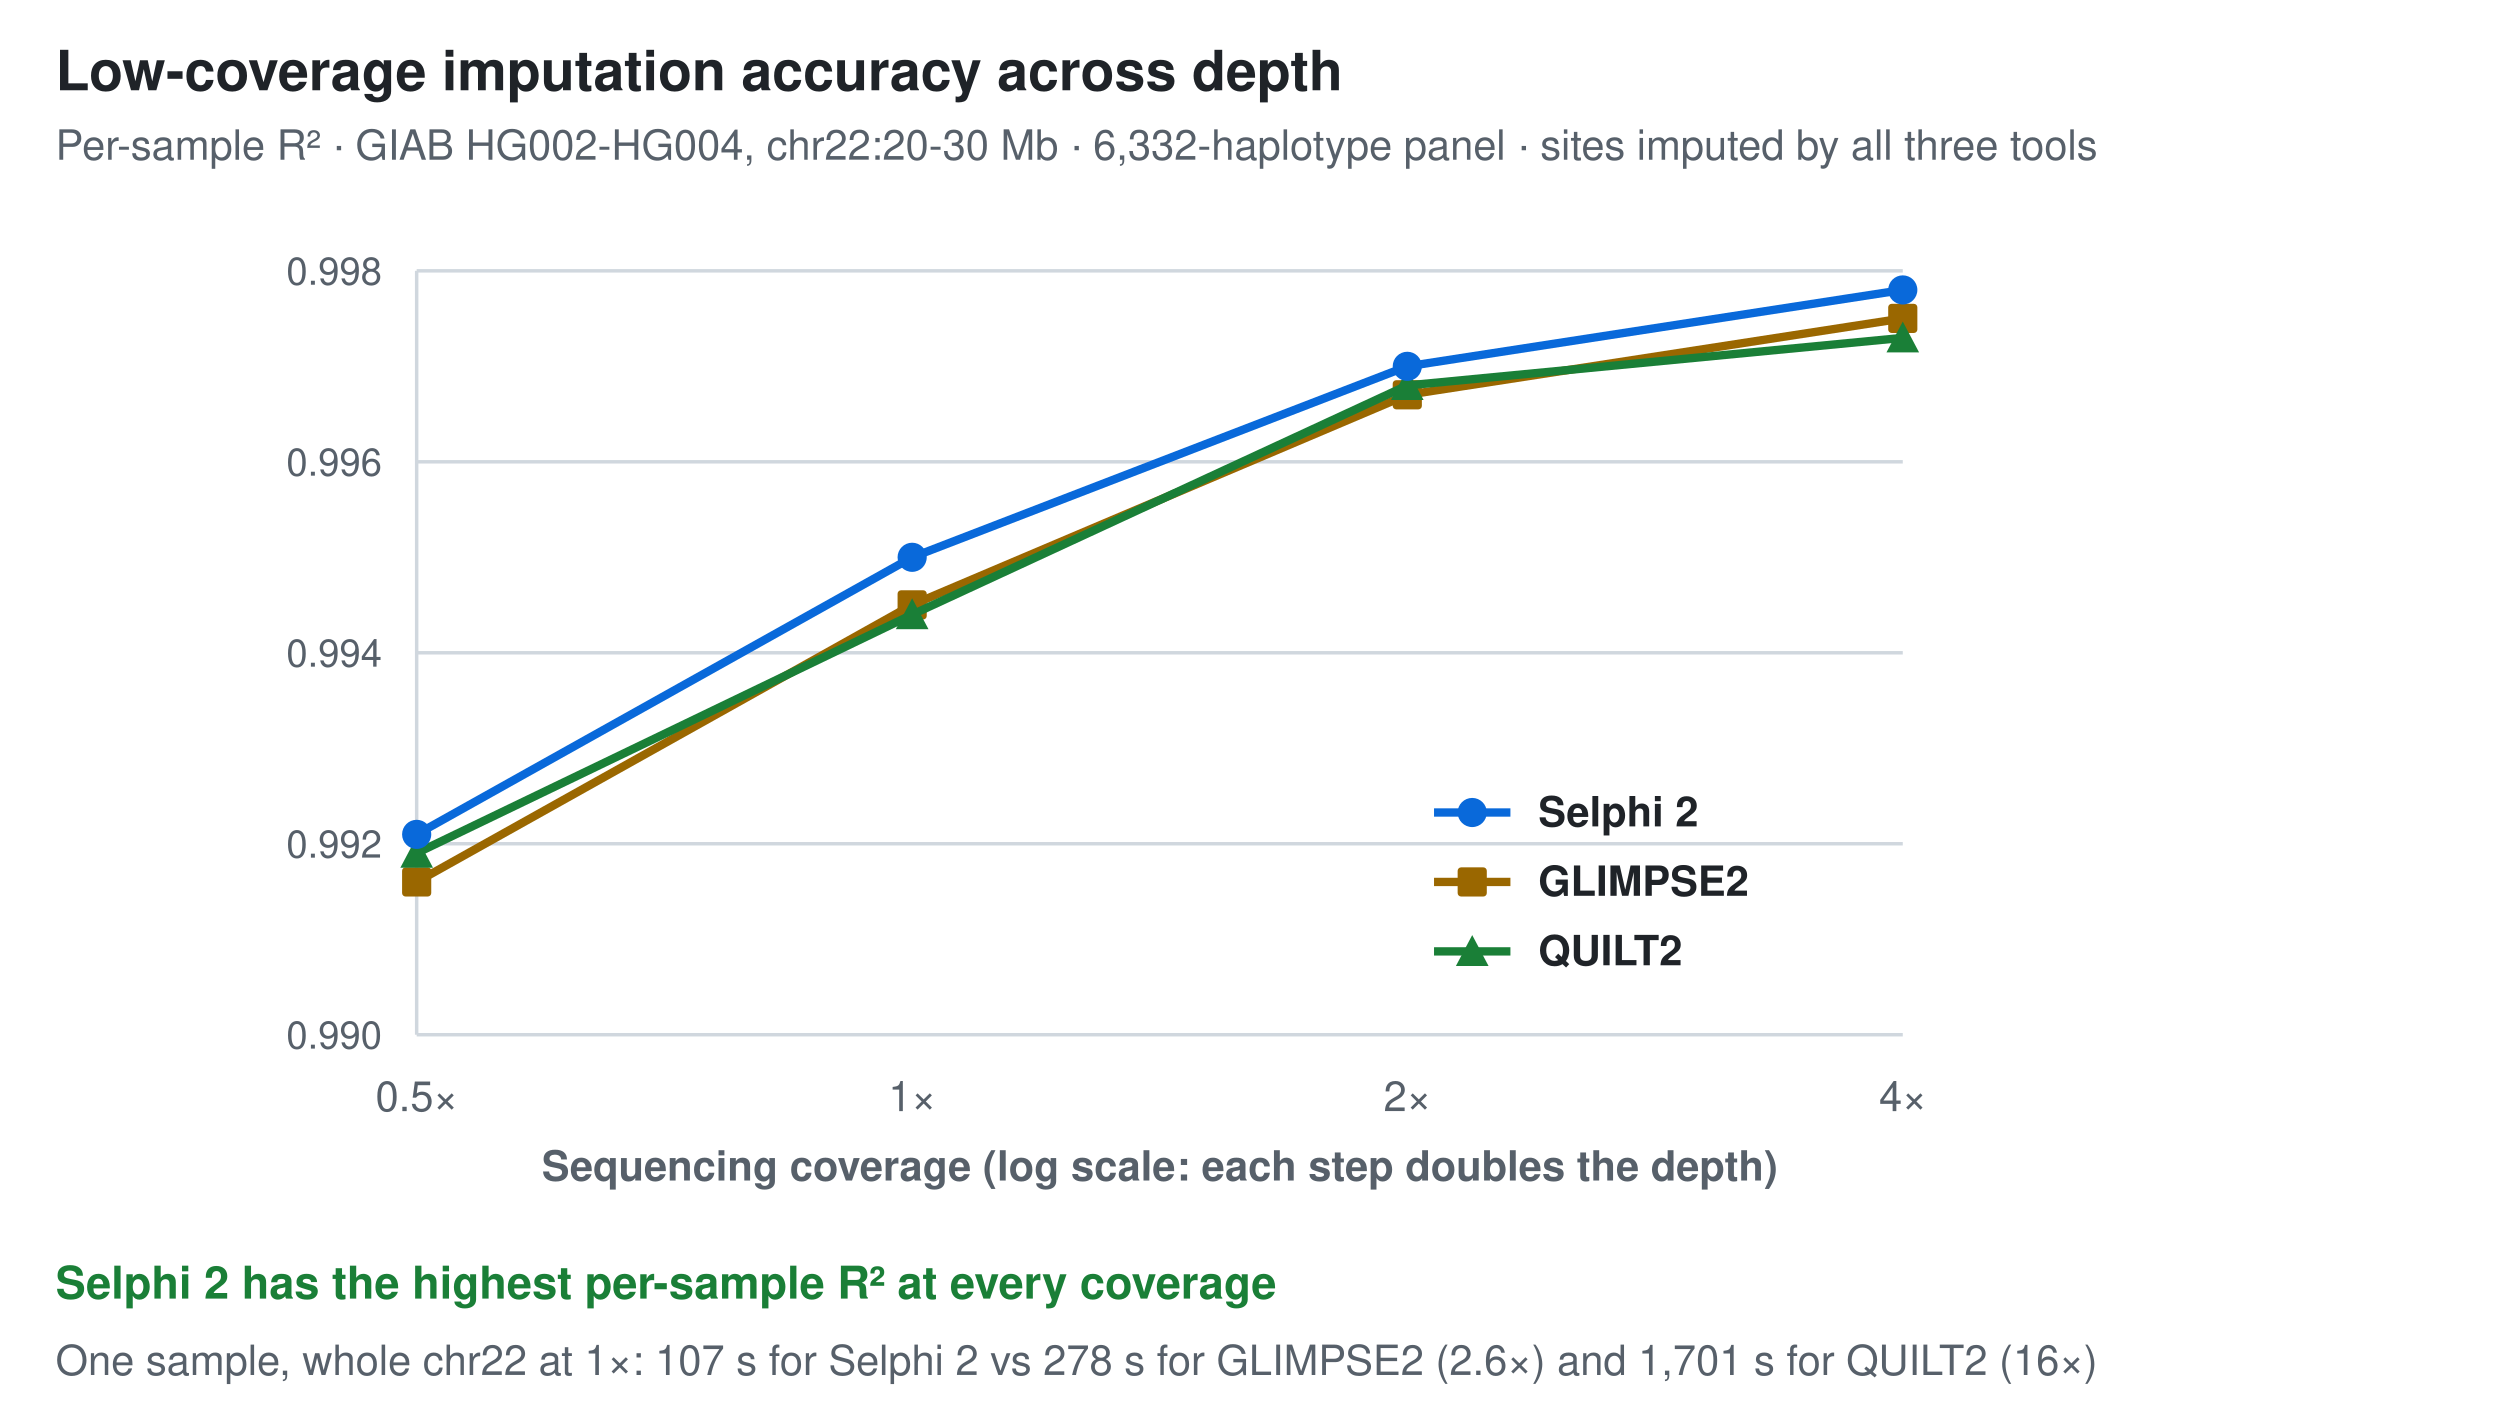
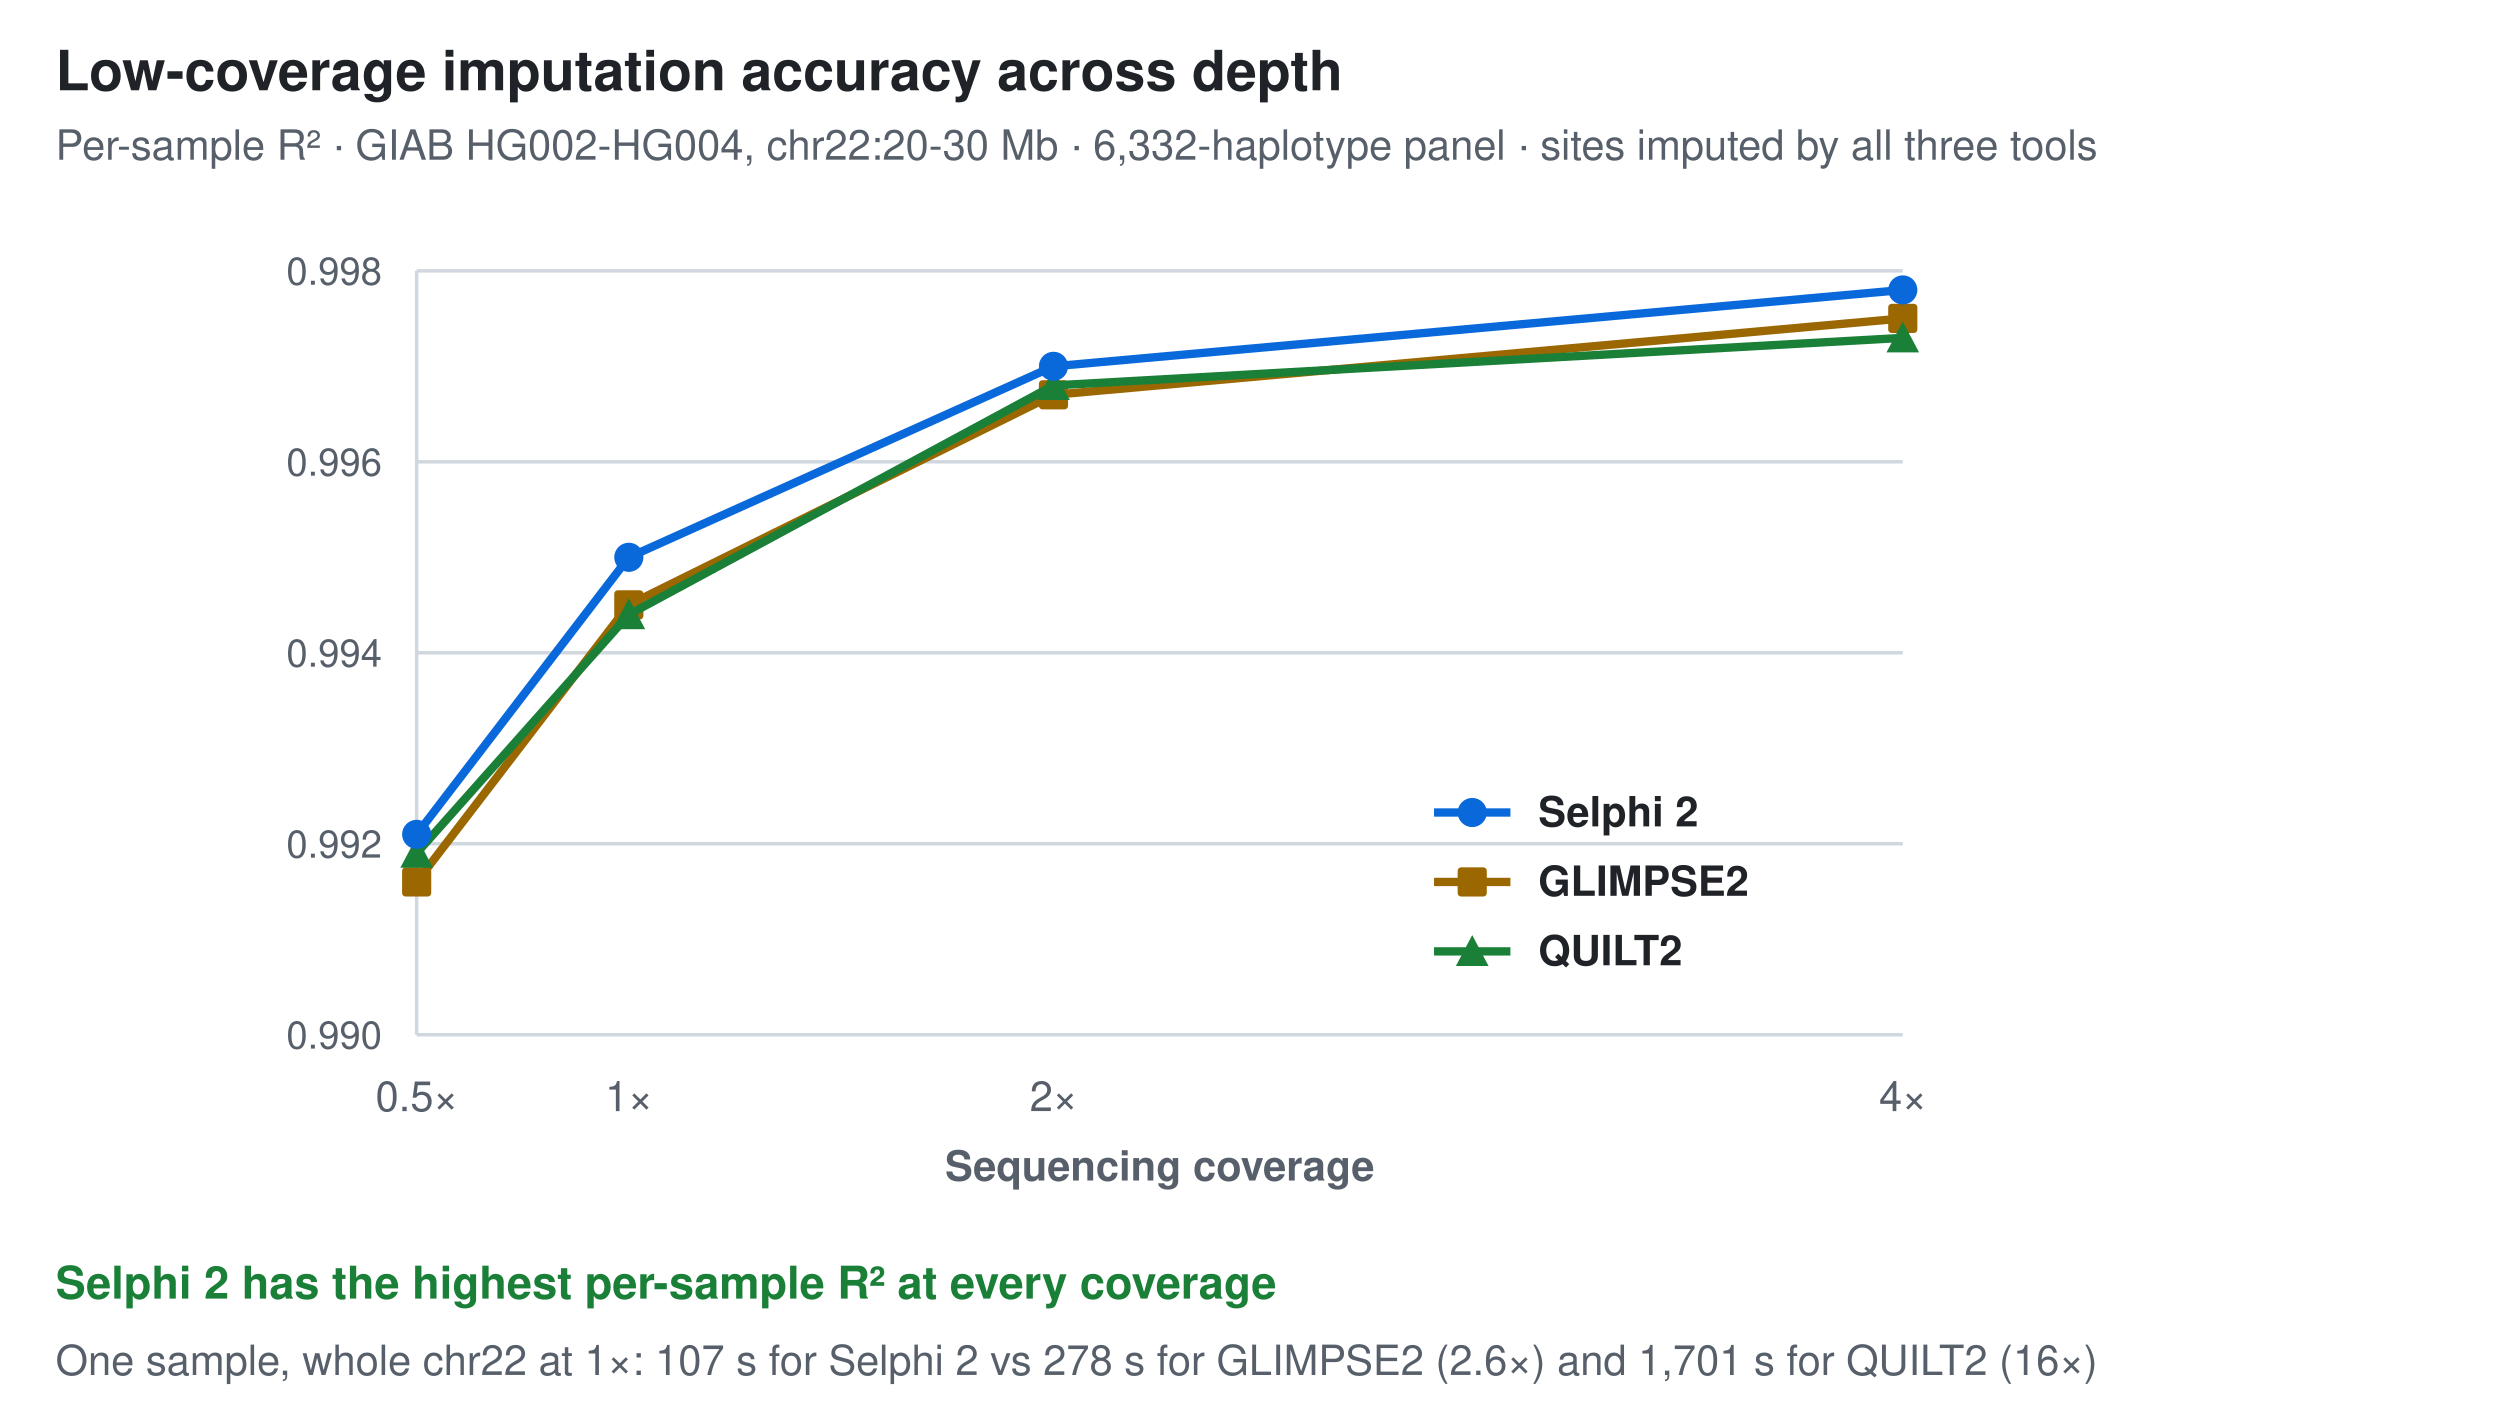
<svg xmlns="http://www.w3.org/2000/svg" viewBox="0 0 720 410" font-family="-apple-system, BlinkMacSystemFont, 'Segoe UI', Helvetica, Arial, sans-serif">
  <text x="16" y="26" fill="#1f2328" font-size="16" font-weight="700">Low-coverage imputation accuracy across depth</text>
  <text x="16" y="46" fill="#57606a" font-size="12">Per-sample R² · GIAB HG002-HG004, chr22:20-30 Mb · 6,332-haplotype panel · sites imputed by all three tools</text>
  <line x1="120" y1="298.0" x2="548" y2="298.0" stroke="#d0d7de" stroke-width="1" />
  <text x="110" y="302.0" text-anchor="end" fill="#57606a" font-size="11">0.990</text>
  <line x1="120" y1="243.0" x2="548" y2="243.0" stroke="#d0d7de" stroke-width="1" />
  <text x="110" y="247.0" text-anchor="end" fill="#57606a" font-size="11">0.992</text>
  <line x1="120" y1="188.0" x2="548" y2="188.0" stroke="#d0d7de" stroke-width="1" />
  <text x="110" y="192.0" text-anchor="end" fill="#57606a" font-size="11">0.994</text>
  <line x1="120" y1="133.0" x2="548" y2="133.0" stroke="#d0d7de" stroke-width="1" />
  <text x="110" y="137.0" text-anchor="end" fill="#57606a" font-size="11">0.996</text>
  <line x1="120" y1="78.0" x2="548" y2="78.0" stroke="#d0d7de" stroke-width="1" />
  <text x="110" y="82.0" text-anchor="end" fill="#57606a" font-size="11">0.998</text>
  <text x="120.0" y="320" text-anchor="middle" fill="#57606a" font-size="12">0.5×</text>
-   <text x="262.7" y="320" text-anchor="middle" fill="#57606a" font-size="12">1×</text>
-   <text x="405.3" y="320" text-anchor="middle" fill="#57606a" font-size="12">2×</text>
+   <text x="181.1" y="320" text-anchor="middle" fill="#57606a" font-size="12">1×</text>
+   <text x="303.4" y="320" text-anchor="middle" fill="#57606a" font-size="12">2×</text>
  <text x="548.0" y="320" text-anchor="middle" fill="#57606a" font-size="12">4×</text>
-   <text x="334.0" y="340" text-anchor="middle" fill="#57606a" font-size="12" font-weight="600">Sequencing coverage (log scale: each step doubles the depth)</text>
+   <text x="334.0" y="340" text-anchor="middle" fill="#57606a" font-size="12" font-weight="600">Sequencing coverage</text>
  <line x1="120" y1="78" x2="120" y2="298" stroke="#d0d7de" stroke-width="1" />
-   <polyline points="120.0,254.0 262.7,174.2 405.3,113.7 548.0,91.7" fill="none" stroke="#9a6700" stroke-width="2.4" />
+   <polyline points="120.0,254.0 181.1,174.2 303.4,113.7 548.0,91.7" fill="none" stroke="#9a6700" stroke-width="2.4" />
  <rect x="115.8" y="249.8" width="8.4" height="8.4" rx="1" fill="#9a6700" />
-   <rect x="258.5" y="170.0" width="8.4" height="8.4" rx="1" fill="#9a6700" />
-   <rect x="401.1" y="109.5" width="8.4" height="8.4" rx="1" fill="#9a6700" />
+   <rect x="176.9" y="170.0" width="8.4" height="8.4" rx="1" fill="#9a6700" />
+   <rect x="299.2" y="109.5" width="8.4" height="8.4" rx="1" fill="#9a6700" />
  <rect x="543.8" y="87.5" width="8.4" height="8.4" rx="1" fill="#9a6700" />
-   <polyline points="120.0,245.7 262.7,177.0 405.3,111.0 548.0,97.3" fill="none" stroke="#1a7f37" stroke-width="2.4" />
+   <polyline points="120.0,245.7 181.1,177.0 303.4,111.0 548.0,97.3" fill="none" stroke="#1a7f37" stroke-width="2.4" />
  <polygon points="120.0,241.0 115.3,249.9 124.7,249.9" fill="#1a7f37" />
-   <polygon points="262.7,172.3 258.0,181.2 267.4,181.2" fill="#1a7f37" />
-   <polygon points="405.3,106.3 400.6,115.2 410.0,115.2" fill="#1a7f37" />
+   <polygon points="181.1,172.3 176.4,181.2 185.8,181.2" fill="#1a7f37" />
+   <polygon points="303.4,106.3 298.7,115.2 308.1,115.2" fill="#1a7f37" />
  <polygon points="548.0,92.6 543.3,101.5 552.7,101.5" fill="#1a7f37" />
-   <polyline points="120.0,240.3 262.7,160.5 405.3,105.5 548.0,83.5" fill="none" stroke="#0969da" stroke-width="2.4" />
+   <polyline points="120.0,240.3 181.1,160.5 303.4,105.5 548.0,83.5" fill="none" stroke="#0969da" stroke-width="2.4" />
  <circle cx="120.0" cy="240.3" r="4.2" fill="#0969da" />
-   <circle cx="262.7" cy="160.5" r="4.2" fill="#0969da" />
-   <circle cx="405.3" cy="105.5" r="4.2" fill="#0969da" />
+   <circle cx="181.1" cy="160.5" r="4.2" fill="#0969da" />
+   <circle cx="303.4" cy="105.5" r="4.2" fill="#0969da" />
  <circle cx="548.0" cy="83.5" r="4.2" fill="#0969da" />
  <line x1="413" y1="234" x2="435" y2="234" stroke="#0969da" stroke-width="2.4" />
  <circle cx="424.0" cy="234.0" r="4.2" fill="#0969da" />
  <text x="443" y="238" fill="#1f2328" font-size="12" font-weight="600">Selphi 2</text>
  <line x1="413" y1="254" x2="435" y2="254" stroke="#9a6700" stroke-width="2.4" />
  <rect x="419.8" y="249.8" width="8.4" height="8.4" rx="1" fill="#9a6700" />
  <text x="443" y="258" fill="#1f2328" font-size="12" font-weight="600">GLIMPSE2</text>
  <line x1="413" y1="274" x2="435" y2="274" stroke="#1a7f37" stroke-width="2.4" />
  <polygon points="424.0,269.3 419.3,278.2 428.7,278.2" fill="#1a7f37" />
  <text x="443" y="278" fill="#1f2328" font-size="12" font-weight="600">QUILT2</text>
  <text x="16" y="374" fill="#1a7f37" font-size="13" font-weight="700">Selphi 2 has the highest per-sample R² at every coverage</text>
  <text x="16" y="396" fill="#57606a" font-size="12">One sample, whole chr22 at 1×: 107 s for Selphi 2 vs 278 s for GLIMPSE2 (2.6×) and 1,701 s for QUILT2 (16×)</text>
</svg>
